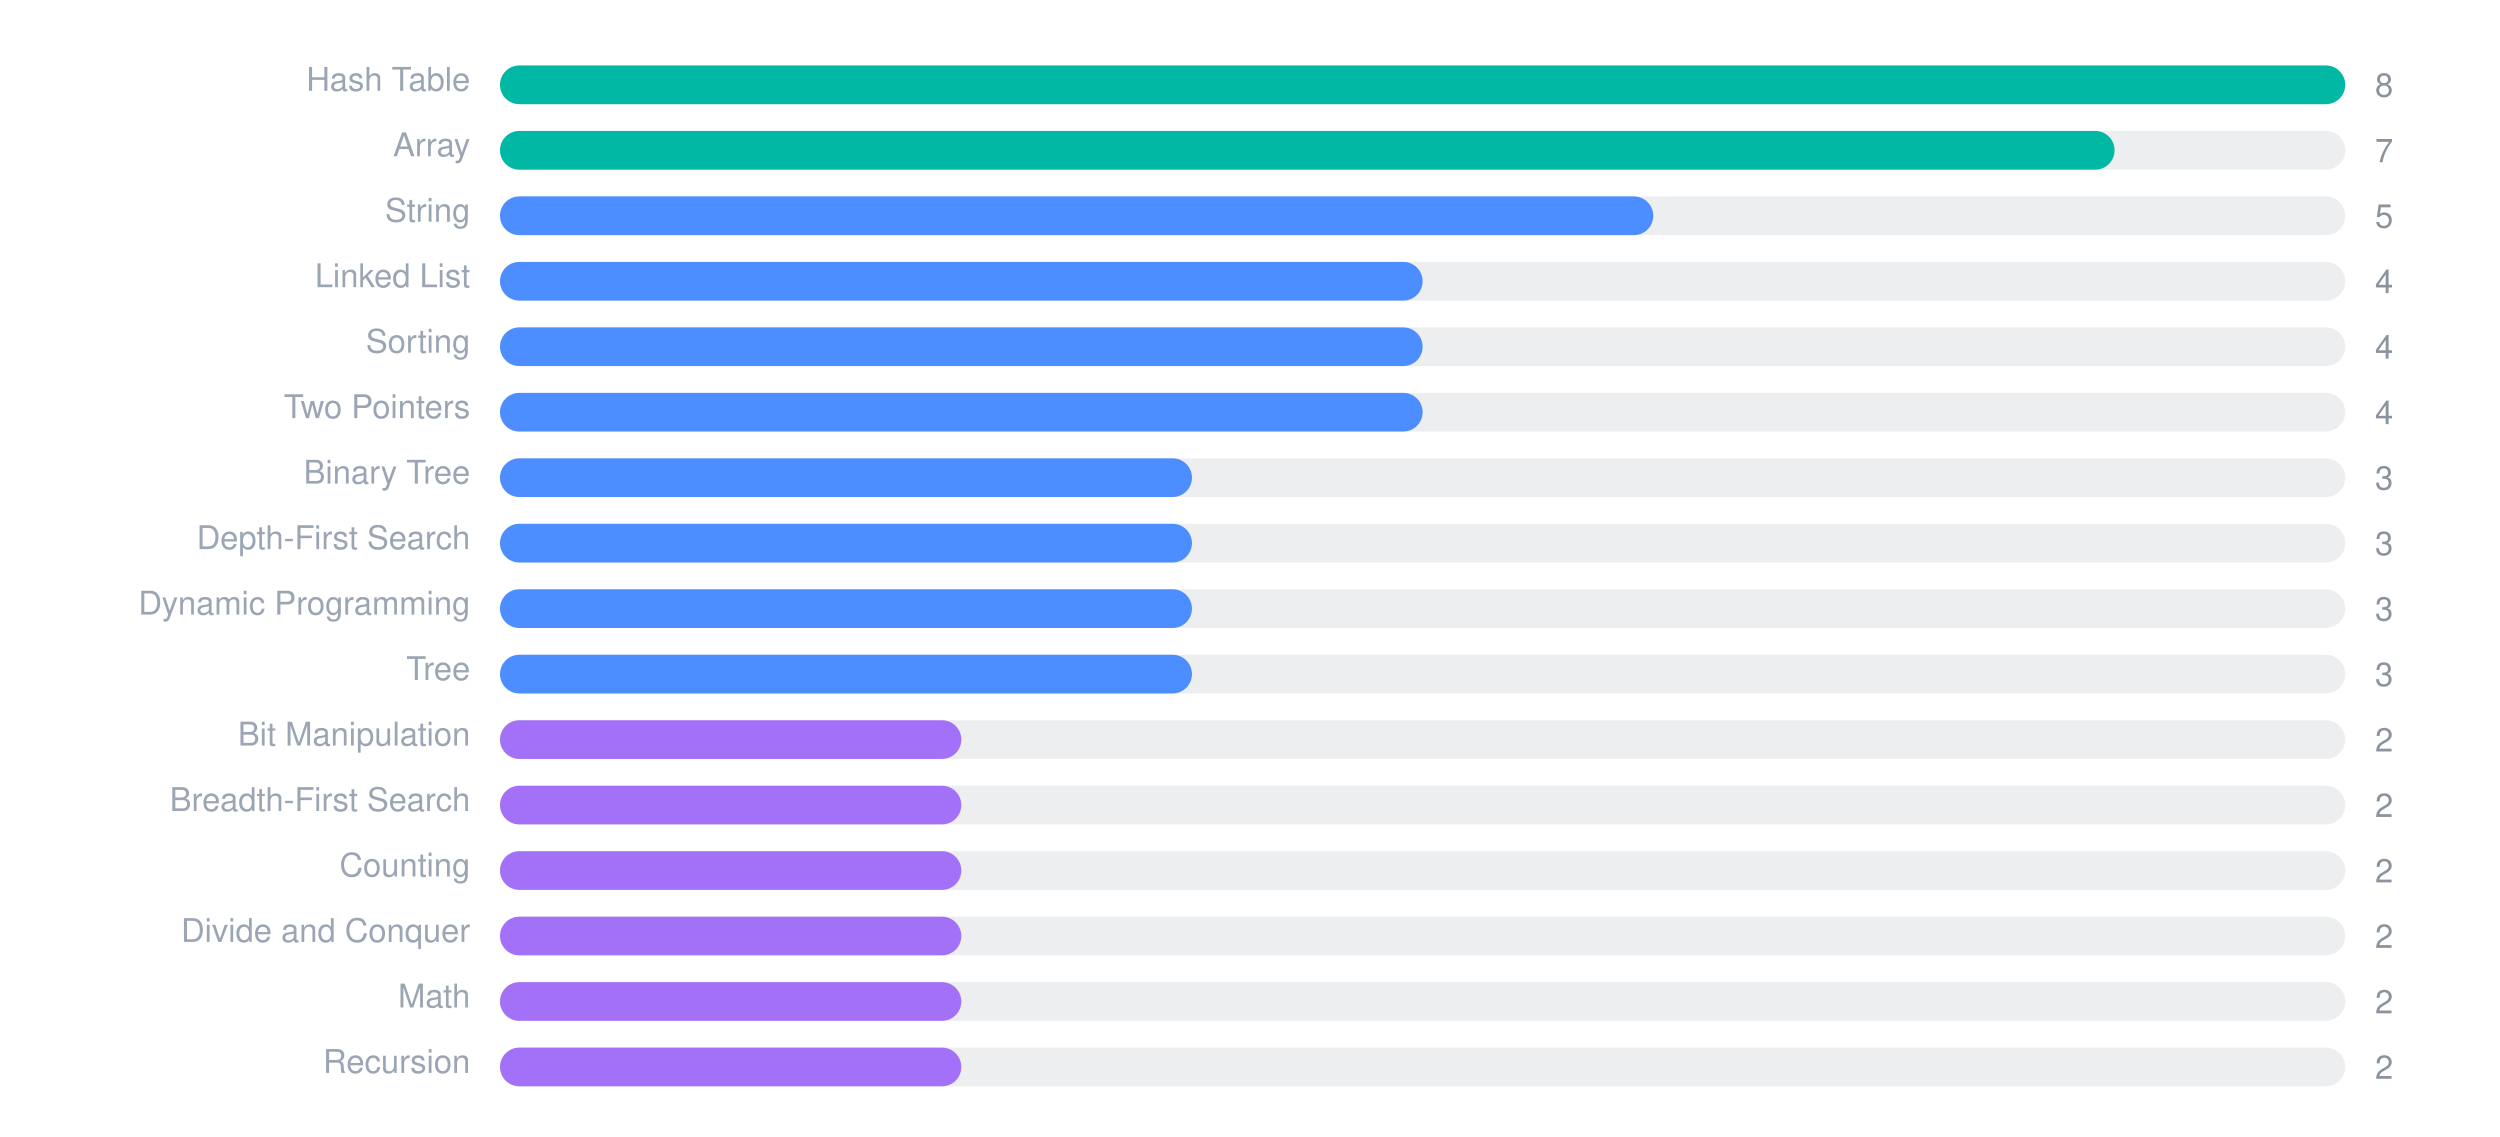
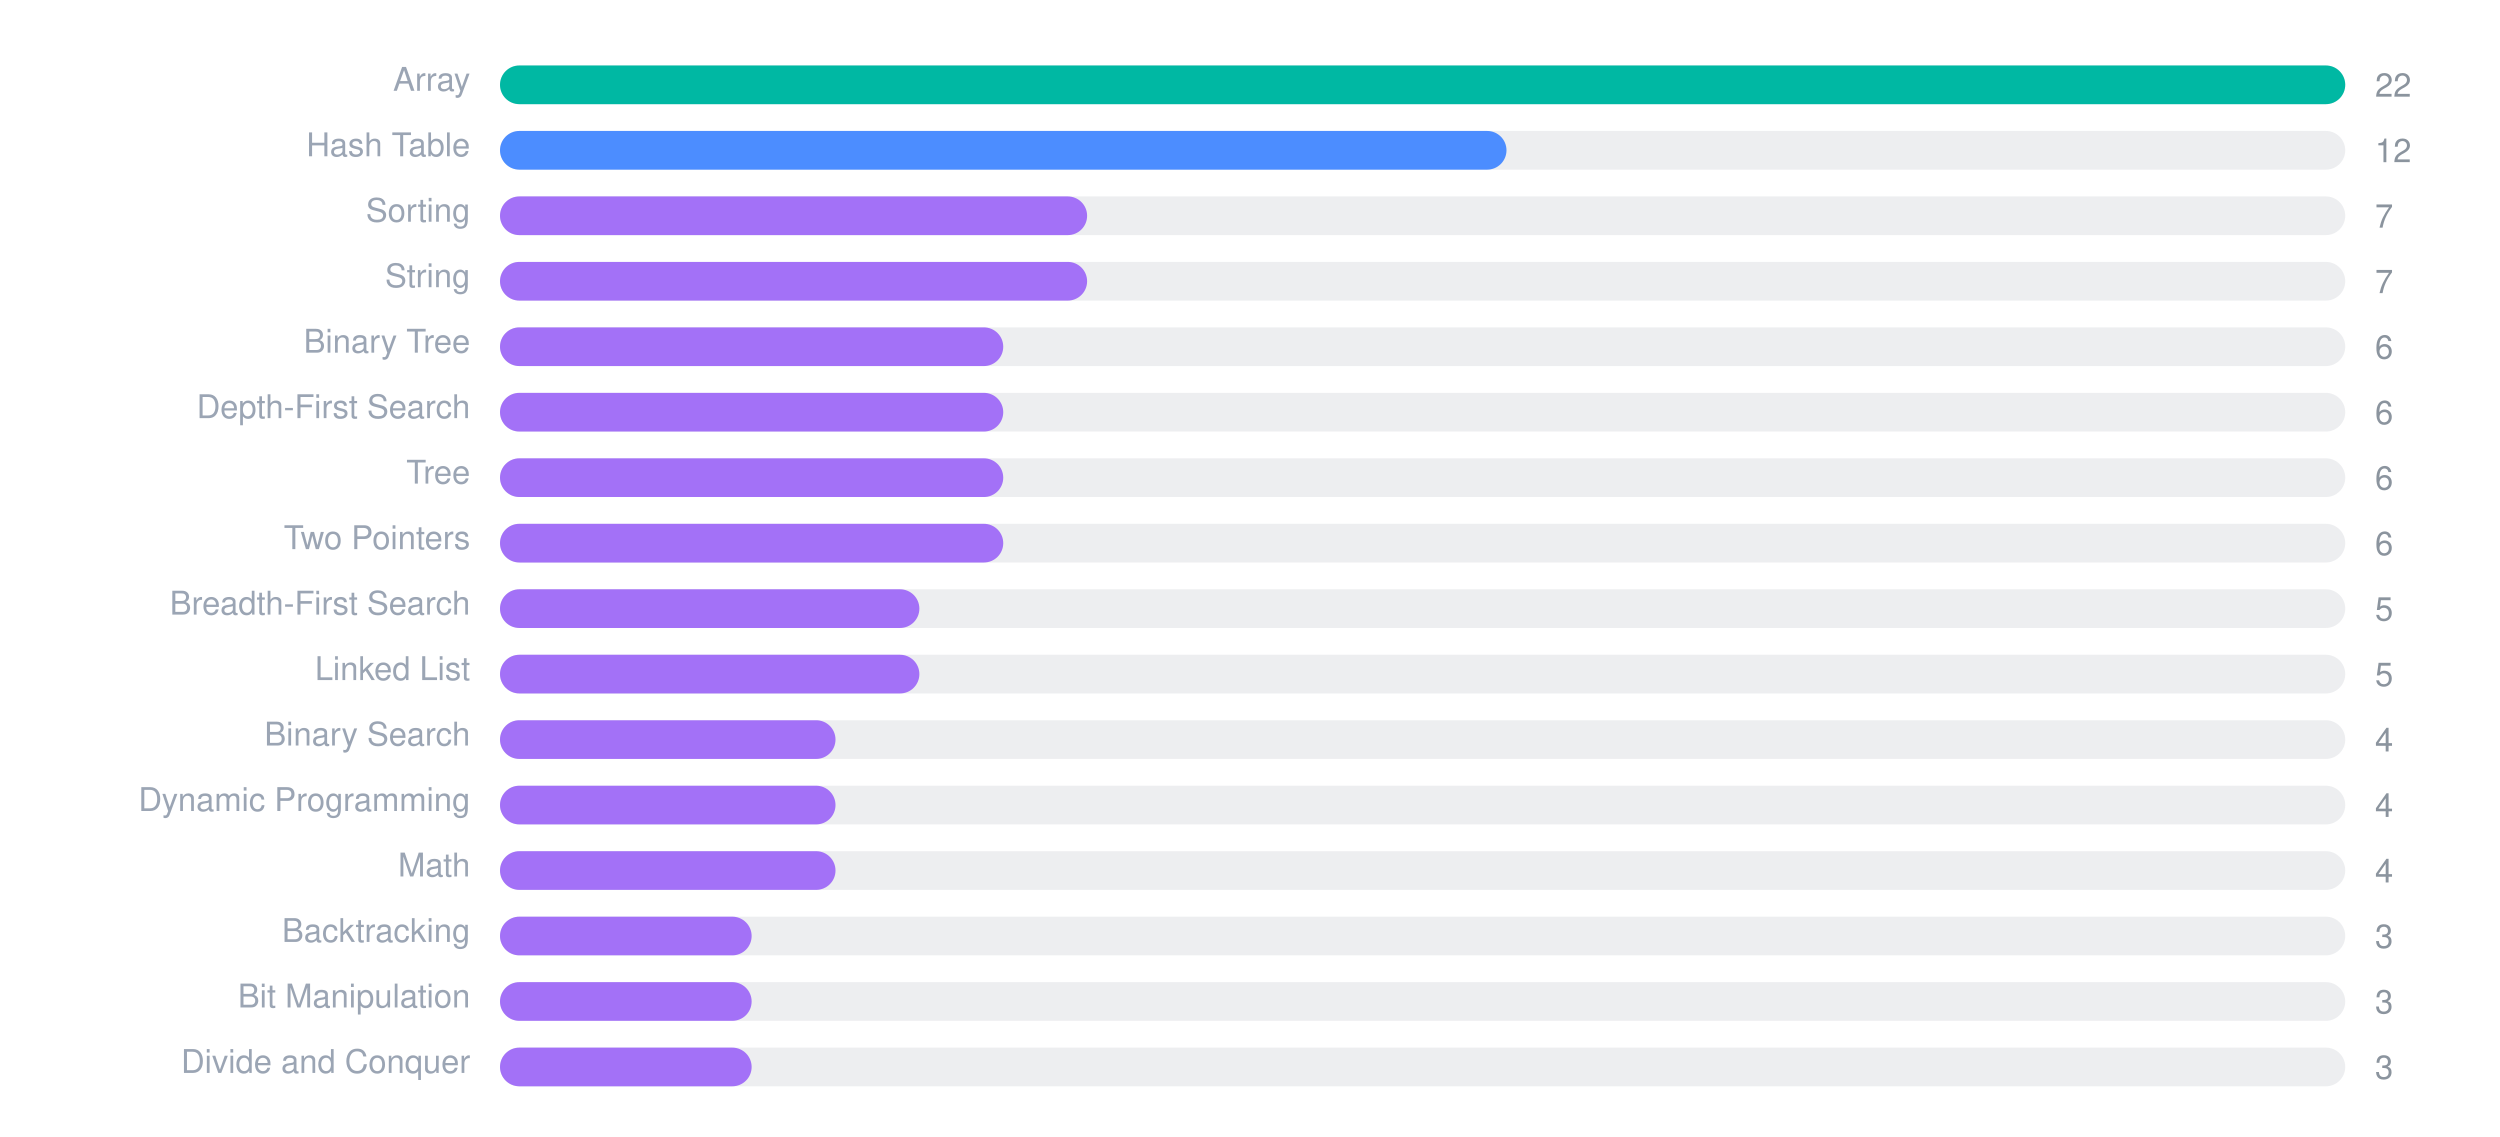
<svg xmlns="http://www.w3.org/2000/svg" width="840" height="382" viewBox="0 0 840 382" role="img" aria-label="Problems solved by topic" font-family="-apple-system,BlinkMacSystemFont,'Segoe UI',Helvetica,Arial,sans-serif">
-   <text x="158" y="30.5" font-size="11" font-weight="400" fill="#9ba5b4" text-anchor="end">Hash Table</text>
+   <text x="158" y="30.5" font-size="11" font-weight="400" fill="#9ba5b4" text-anchor="end">Array</text>
  <rect x="168" y="22" width="620" height="13" rx="6.5" fill="rgba(140,148,160,0.16)" />
  <rect x="168" y="22" width="620" height="13" rx="6.5" fill="#00b8a3" />
-   <text x="798" y="32.5" font-size="11" font-weight="400" fill="#8b949e" text-anchor="start">8</text>
-   <text x="158" y="52.5" font-size="11" font-weight="400" fill="#9ba5b4" text-anchor="end">Array</text>
+   <text x="798" y="32.5" font-size="11" font-weight="400" fill="#8b949e" text-anchor="start">22</text>
+   <text x="158" y="52.5" font-size="11" font-weight="400" fill="#9ba5b4" text-anchor="end">Hash Table</text>
  <rect x="168" y="44" width="620" height="13" rx="6.5" fill="rgba(140,148,160,0.16)" />
-   <rect x="168" y="44" width="542.5" height="13" rx="6.5" fill="#00b8a3" />
-   <text x="798" y="54.5" font-size="11" font-weight="400" fill="#8b949e" text-anchor="start">7</text>
-   <text x="158" y="74.5" font-size="11" font-weight="400" fill="#9ba5b4" text-anchor="end">String</text>
+   <rect x="168" y="44" width="338.18" height="13" rx="6.5" fill="#4c8dff" />
+   <text x="798" y="54.5" font-size="11" font-weight="400" fill="#8b949e" text-anchor="start">12</text>
+   <text x="158" y="74.5" font-size="11" font-weight="400" fill="#9ba5b4" text-anchor="end">Sorting</text>
  <rect x="168" y="66" width="620" height="13" rx="6.5" fill="rgba(140,148,160,0.16)" />
-   <rect x="168" y="66" width="387.5" height="13" rx="6.5" fill="#4c8dff" />
-   <text x="798" y="76.5" font-size="11" font-weight="400" fill="#8b949e" text-anchor="start">5</text>
-   <text x="158" y="96.5" font-size="11" font-weight="400" fill="#9ba5b4" text-anchor="end">Linked List</text>
+   <rect x="168" y="66" width="197.27" height="13" rx="6.5" fill="#a371f7" />
+   <text x="798" y="76.5" font-size="11" font-weight="400" fill="#8b949e" text-anchor="start">7</text>
+   <text x="158" y="96.5" font-size="11" font-weight="400" fill="#9ba5b4" text-anchor="end">String</text>
  <rect x="168" y="88" width="620" height="13" rx="6.5" fill="rgba(140,148,160,0.16)" />
-   <rect x="168" y="88" width="310" height="13" rx="6.5" fill="#4c8dff" />
-   <text x="798" y="98.5" font-size="11" font-weight="400" fill="#8b949e" text-anchor="start">4</text>
-   <text x="158" y="118.5" font-size="11" font-weight="400" fill="#9ba5b4" text-anchor="end">Sorting</text>
+   <rect x="168" y="88" width="197.27" height="13" rx="6.5" fill="#a371f7" />
+   <text x="798" y="98.5" font-size="11" font-weight="400" fill="#8b949e" text-anchor="start">7</text>
+   <text x="158" y="118.5" font-size="11" font-weight="400" fill="#9ba5b4" text-anchor="end">Binary Tree</text>
  <rect x="168" y="110" width="620" height="13" rx="6.5" fill="rgba(140,148,160,0.16)" />
-   <rect x="168" y="110" width="310" height="13" rx="6.5" fill="#4c8dff" />
-   <text x="798" y="120.5" font-size="11" font-weight="400" fill="#8b949e" text-anchor="start">4</text>
-   <text x="158" y="140.5" font-size="11" font-weight="400" fill="#9ba5b4" text-anchor="end">Two Pointers</text>
+   <rect x="168" y="110" width="169.09" height="13" rx="6.5" fill="#a371f7" />
+   <text x="798" y="120.5" font-size="11" font-weight="400" fill="#8b949e" text-anchor="start">6</text>
+   <text x="158" y="140.5" font-size="11" font-weight="400" fill="#9ba5b4" text-anchor="end">Depth-First Search</text>
  <rect x="168" y="132" width="620" height="13" rx="6.5" fill="rgba(140,148,160,0.16)" />
-   <rect x="168" y="132" width="310" height="13" rx="6.5" fill="#4c8dff" />
-   <text x="798" y="142.5" font-size="11" font-weight="400" fill="#8b949e" text-anchor="start">4</text>
-   <text x="158" y="162.5" font-size="11" font-weight="400" fill="#9ba5b4" text-anchor="end">Binary Tree</text>
+   <rect x="168" y="132" width="169.09" height="13" rx="6.5" fill="#a371f7" />
+   <text x="798" y="142.5" font-size="11" font-weight="400" fill="#8b949e" text-anchor="start">6</text>
+   <text x="158" y="162.5" font-size="11" font-weight="400" fill="#9ba5b4" text-anchor="end">Tree</text>
  <rect x="168" y="154" width="620" height="13" rx="6.5" fill="rgba(140,148,160,0.16)" />
-   <rect x="168" y="154" width="232.5" height="13" rx="6.5" fill="#4c8dff" />
-   <text x="798" y="164.5" font-size="11" font-weight="400" fill="#8b949e" text-anchor="start">3</text>
-   <text x="158" y="184.5" font-size="11" font-weight="400" fill="#9ba5b4" text-anchor="end">Depth-First Search</text>
+   <rect x="168" y="154" width="169.09" height="13" rx="6.5" fill="#a371f7" />
+   <text x="798" y="164.5" font-size="11" font-weight="400" fill="#8b949e" text-anchor="start">6</text>
+   <text x="158" y="184.5" font-size="11" font-weight="400" fill="#9ba5b4" text-anchor="end">Two Pointers</text>
  <rect x="168" y="176" width="620" height="13" rx="6.5" fill="rgba(140,148,160,0.16)" />
-   <rect x="168" y="176" width="232.5" height="13" rx="6.5" fill="#4c8dff" />
-   <text x="798" y="186.5" font-size="11" font-weight="400" fill="#8b949e" text-anchor="start">3</text>
-   <text x="158" y="206.5" font-size="11" font-weight="400" fill="#9ba5b4" text-anchor="end">Dynamic Programming</text>
+   <rect x="168" y="176" width="169.09" height="13" rx="6.5" fill="#a371f7" />
+   <text x="798" y="186.5" font-size="11" font-weight="400" fill="#8b949e" text-anchor="start">6</text>
+   <text x="158" y="206.5" font-size="11" font-weight="400" fill="#9ba5b4" text-anchor="end">Breadth-First Search</text>
  <rect x="168" y="198" width="620" height="13" rx="6.5" fill="rgba(140,148,160,0.16)" />
-   <rect x="168" y="198" width="232.5" height="13" rx="6.5" fill="#4c8dff" />
-   <text x="798" y="208.5" font-size="11" font-weight="400" fill="#8b949e" text-anchor="start">3</text>
-   <text x="158" y="228.5" font-size="11" font-weight="400" fill="#9ba5b4" text-anchor="end">Tree</text>
+   <rect x="168" y="198" width="140.91" height="13" rx="6.5" fill="#a371f7" />
+   <text x="798" y="208.5" font-size="11" font-weight="400" fill="#8b949e" text-anchor="start">5</text>
+   <text x="158" y="228.5" font-size="11" font-weight="400" fill="#9ba5b4" text-anchor="end">Linked List</text>
  <rect x="168" y="220" width="620" height="13" rx="6.5" fill="rgba(140,148,160,0.16)" />
-   <rect x="168" y="220" width="232.5" height="13" rx="6.5" fill="#4c8dff" />
-   <text x="798" y="230.5" font-size="11" font-weight="400" fill="#8b949e" text-anchor="start">3</text>
-   <text x="158" y="250.5" font-size="11" font-weight="400" fill="#9ba5b4" text-anchor="end">Bit Manipulation</text>
+   <rect x="168" y="220" width="140.91" height="13" rx="6.5" fill="#a371f7" />
+   <text x="798" y="230.5" font-size="11" font-weight="400" fill="#8b949e" text-anchor="start">5</text>
+   <text x="158" y="250.5" font-size="11" font-weight="400" fill="#9ba5b4" text-anchor="end">Binary Search</text>
  <rect x="168" y="242" width="620" height="13" rx="6.5" fill="rgba(140,148,160,0.16)" />
-   <rect x="168" y="242" width="155" height="13" rx="6.5" fill="#a371f7" />
-   <text x="798" y="252.5" font-size="11" font-weight="400" fill="#8b949e" text-anchor="start">2</text>
-   <text x="158" y="272.5" font-size="11" font-weight="400" fill="#9ba5b4" text-anchor="end">Breadth-First Search</text>
+   <rect x="168" y="242" width="112.73" height="13" rx="6.5" fill="#a371f7" />
+   <text x="798" y="252.5" font-size="11" font-weight="400" fill="#8b949e" text-anchor="start">4</text>
+   <text x="158" y="272.5" font-size="11" font-weight="400" fill="#9ba5b4" text-anchor="end">Dynamic Programming</text>
  <rect x="168" y="264" width="620" height="13" rx="6.5" fill="rgba(140,148,160,0.16)" />
-   <rect x="168" y="264" width="155" height="13" rx="6.5" fill="#a371f7" />
-   <text x="798" y="274.5" font-size="11" font-weight="400" fill="#8b949e" text-anchor="start">2</text>
-   <text x="158" y="294.5" font-size="11" font-weight="400" fill="#9ba5b4" text-anchor="end">Counting</text>
+   <rect x="168" y="264" width="112.73" height="13" rx="6.5" fill="#a371f7" />
+   <text x="798" y="274.5" font-size="11" font-weight="400" fill="#8b949e" text-anchor="start">4</text>
+   <text x="158" y="294.5" font-size="11" font-weight="400" fill="#9ba5b4" text-anchor="end">Math</text>
  <rect x="168" y="286" width="620" height="13" rx="6.5" fill="rgba(140,148,160,0.16)" />
-   <rect x="168" y="286" width="155" height="13" rx="6.5" fill="#a371f7" />
-   <text x="798" y="296.5" font-size="11" font-weight="400" fill="#8b949e" text-anchor="start">2</text>
-   <text x="158" y="316.5" font-size="11" font-weight="400" fill="#9ba5b4" text-anchor="end">Divide and Conquer</text>
+   <rect x="168" y="286" width="112.73" height="13" rx="6.5" fill="#a371f7" />
+   <text x="798" y="296.5" font-size="11" font-weight="400" fill="#8b949e" text-anchor="start">4</text>
+   <text x="158" y="316.5" font-size="11" font-weight="400" fill="#9ba5b4" text-anchor="end">Backtracking</text>
  <rect x="168" y="308" width="620" height="13" rx="6.5" fill="rgba(140,148,160,0.16)" />
-   <rect x="168" y="308" width="155" height="13" rx="6.5" fill="#a371f7" />
-   <text x="798" y="318.5" font-size="11" font-weight="400" fill="#8b949e" text-anchor="start">2</text>
-   <text x="158" y="338.5" font-size="11" font-weight="400" fill="#9ba5b4" text-anchor="end">Math</text>
+   <rect x="168" y="308" width="84.55" height="13" rx="6.5" fill="#a371f7" />
+   <text x="798" y="318.5" font-size="11" font-weight="400" fill="#8b949e" text-anchor="start">3</text>
+   <text x="158" y="338.5" font-size="11" font-weight="400" fill="#9ba5b4" text-anchor="end">Bit Manipulation</text>
  <rect x="168" y="330" width="620" height="13" rx="6.5" fill="rgba(140,148,160,0.16)" />
-   <rect x="168" y="330" width="155" height="13" rx="6.5" fill="#a371f7" />
-   <text x="798" y="340.5" font-size="11" font-weight="400" fill="#8b949e" text-anchor="start">2</text>
-   <text x="158" y="360.5" font-size="11" font-weight="400" fill="#9ba5b4" text-anchor="end">Recursion</text>
+   <rect x="168" y="330" width="84.55" height="13" rx="6.5" fill="#a371f7" />
+   <text x="798" y="340.5" font-size="11" font-weight="400" fill="#8b949e" text-anchor="start">3</text>
+   <text x="158" y="360.5" font-size="11" font-weight="400" fill="#9ba5b4" text-anchor="end">Divide and Conquer</text>
  <rect x="168" y="352" width="620" height="13" rx="6.5" fill="rgba(140,148,160,0.16)" />
-   <rect x="168" y="352" width="155" height="13" rx="6.5" fill="#a371f7" />
-   <text x="798" y="362.5" font-size="11" font-weight="400" fill="#8b949e" text-anchor="start">2</text>
+   <rect x="168" y="352" width="84.55" height="13" rx="6.5" fill="#a371f7" />
+   <text x="798" y="362.5" font-size="11" font-weight="400" fill="#8b949e" text-anchor="start">3</text>
</svg>
